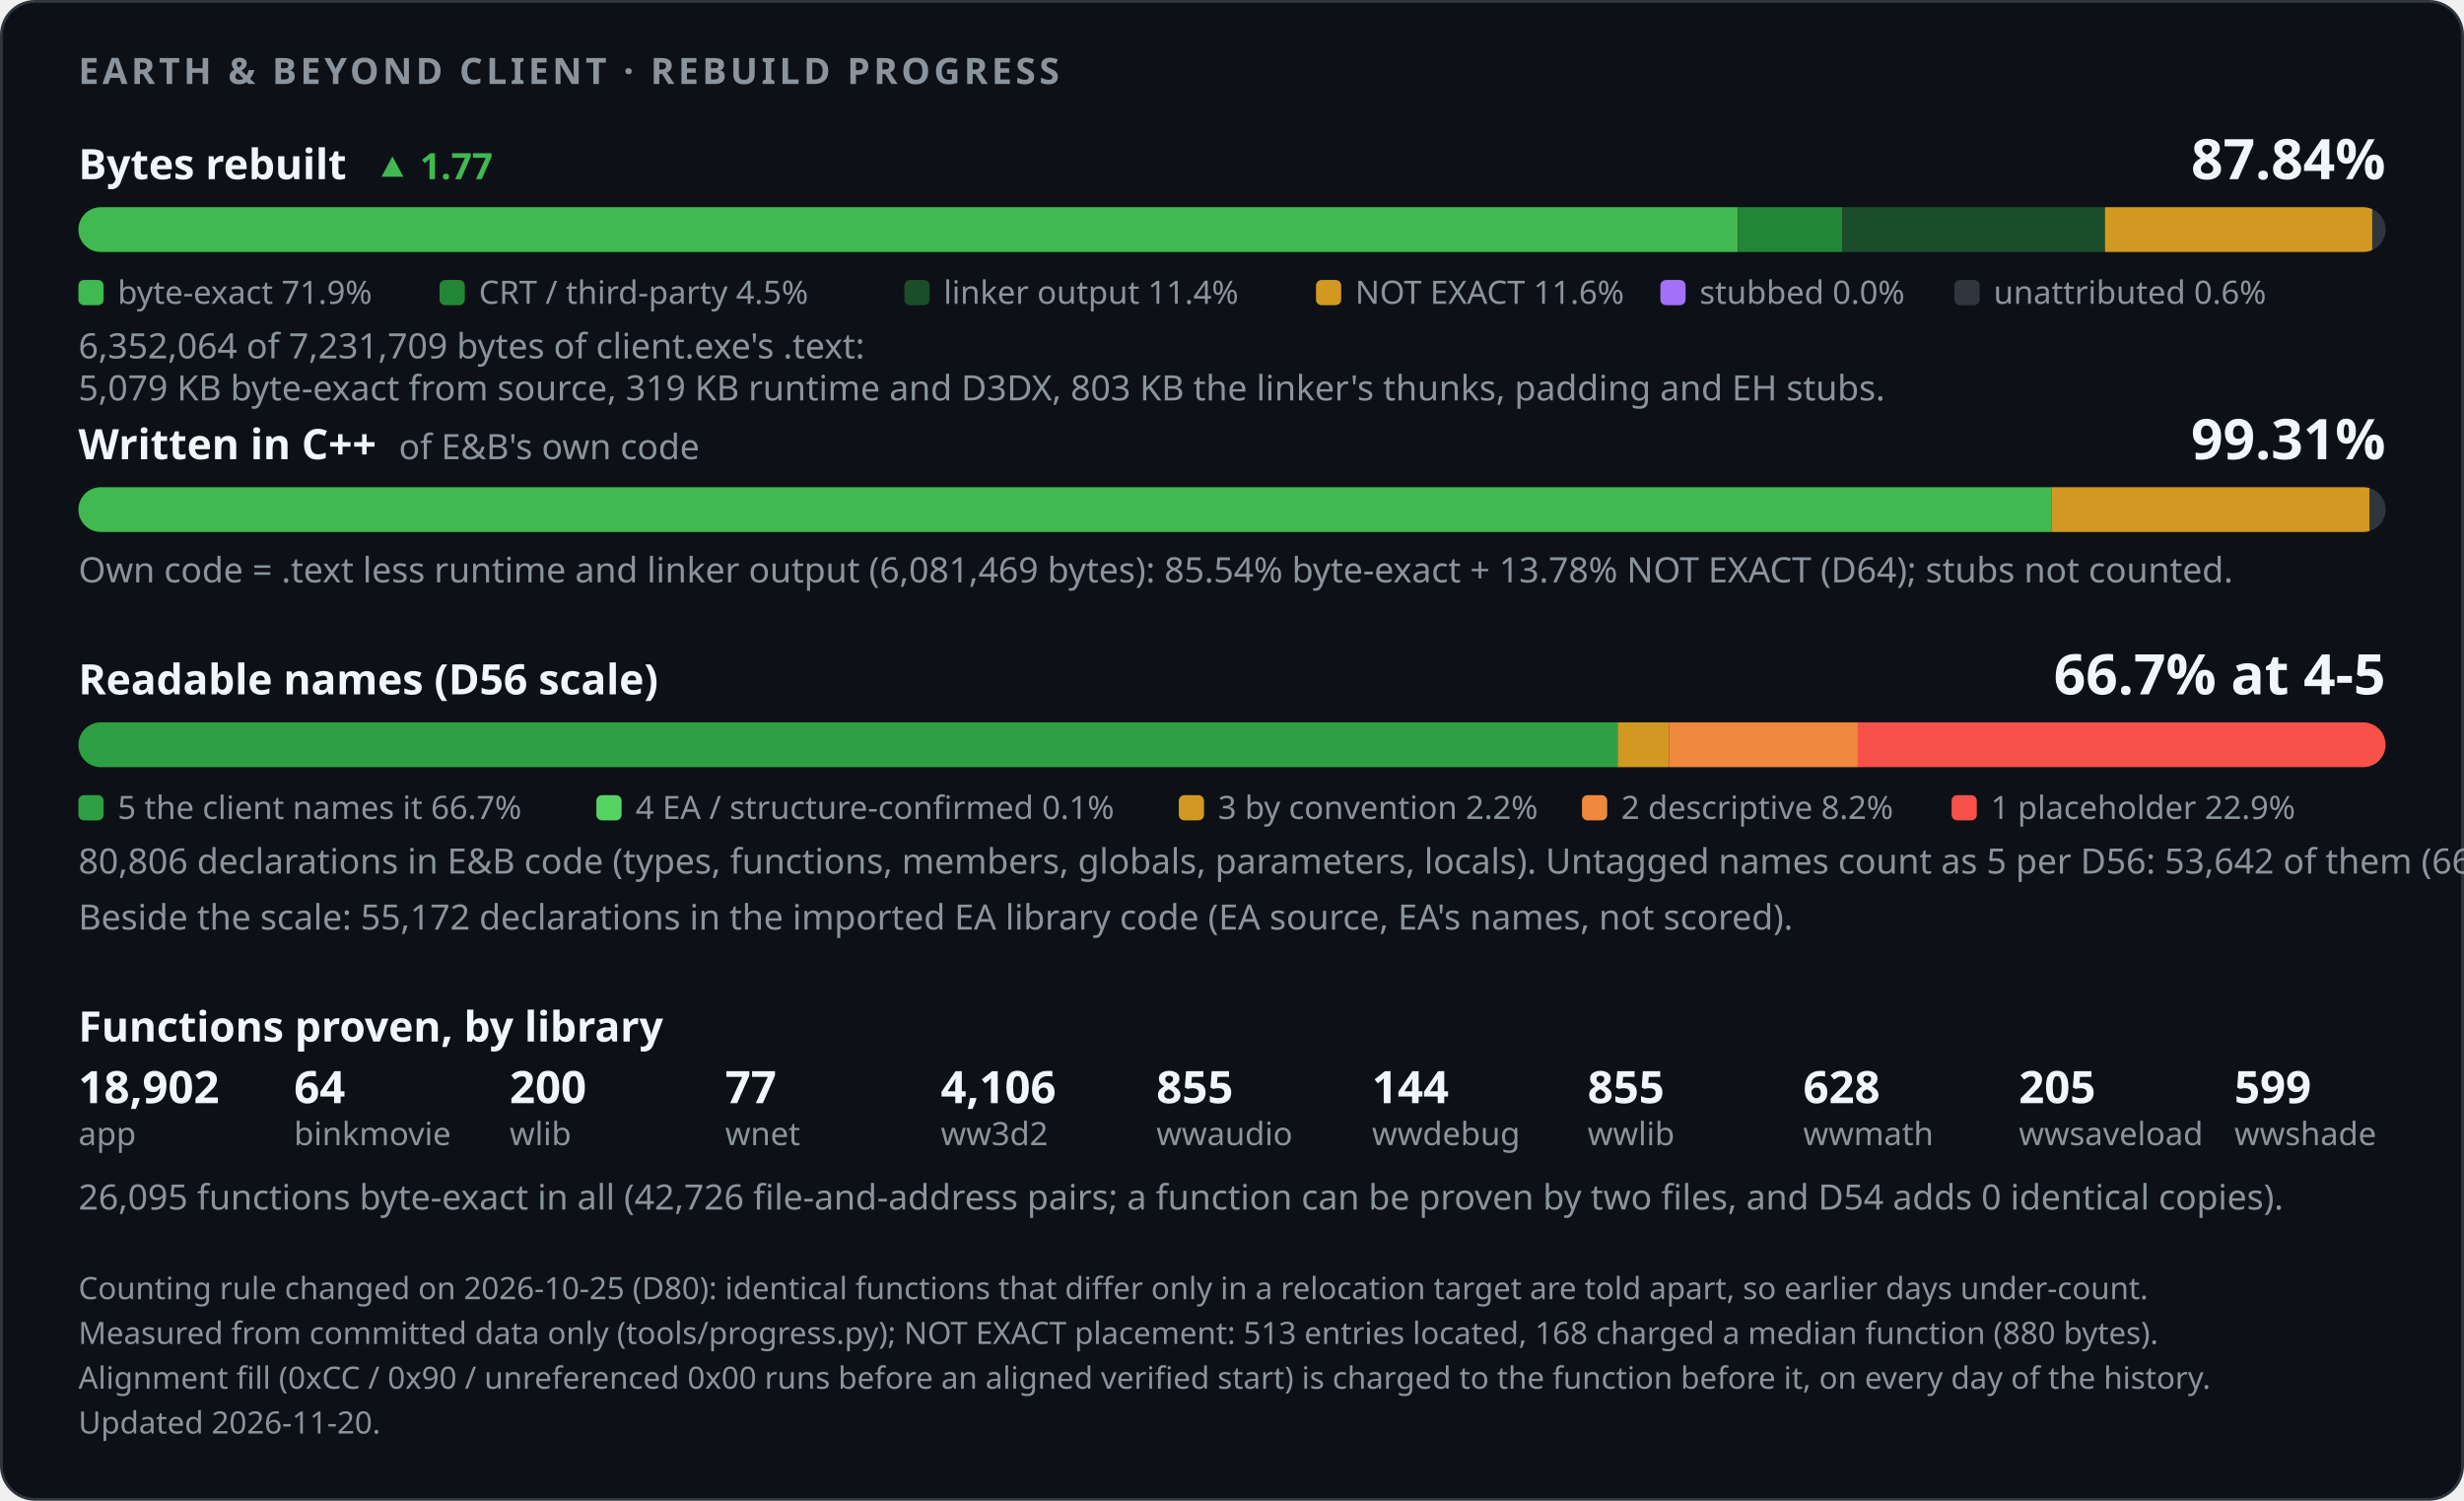
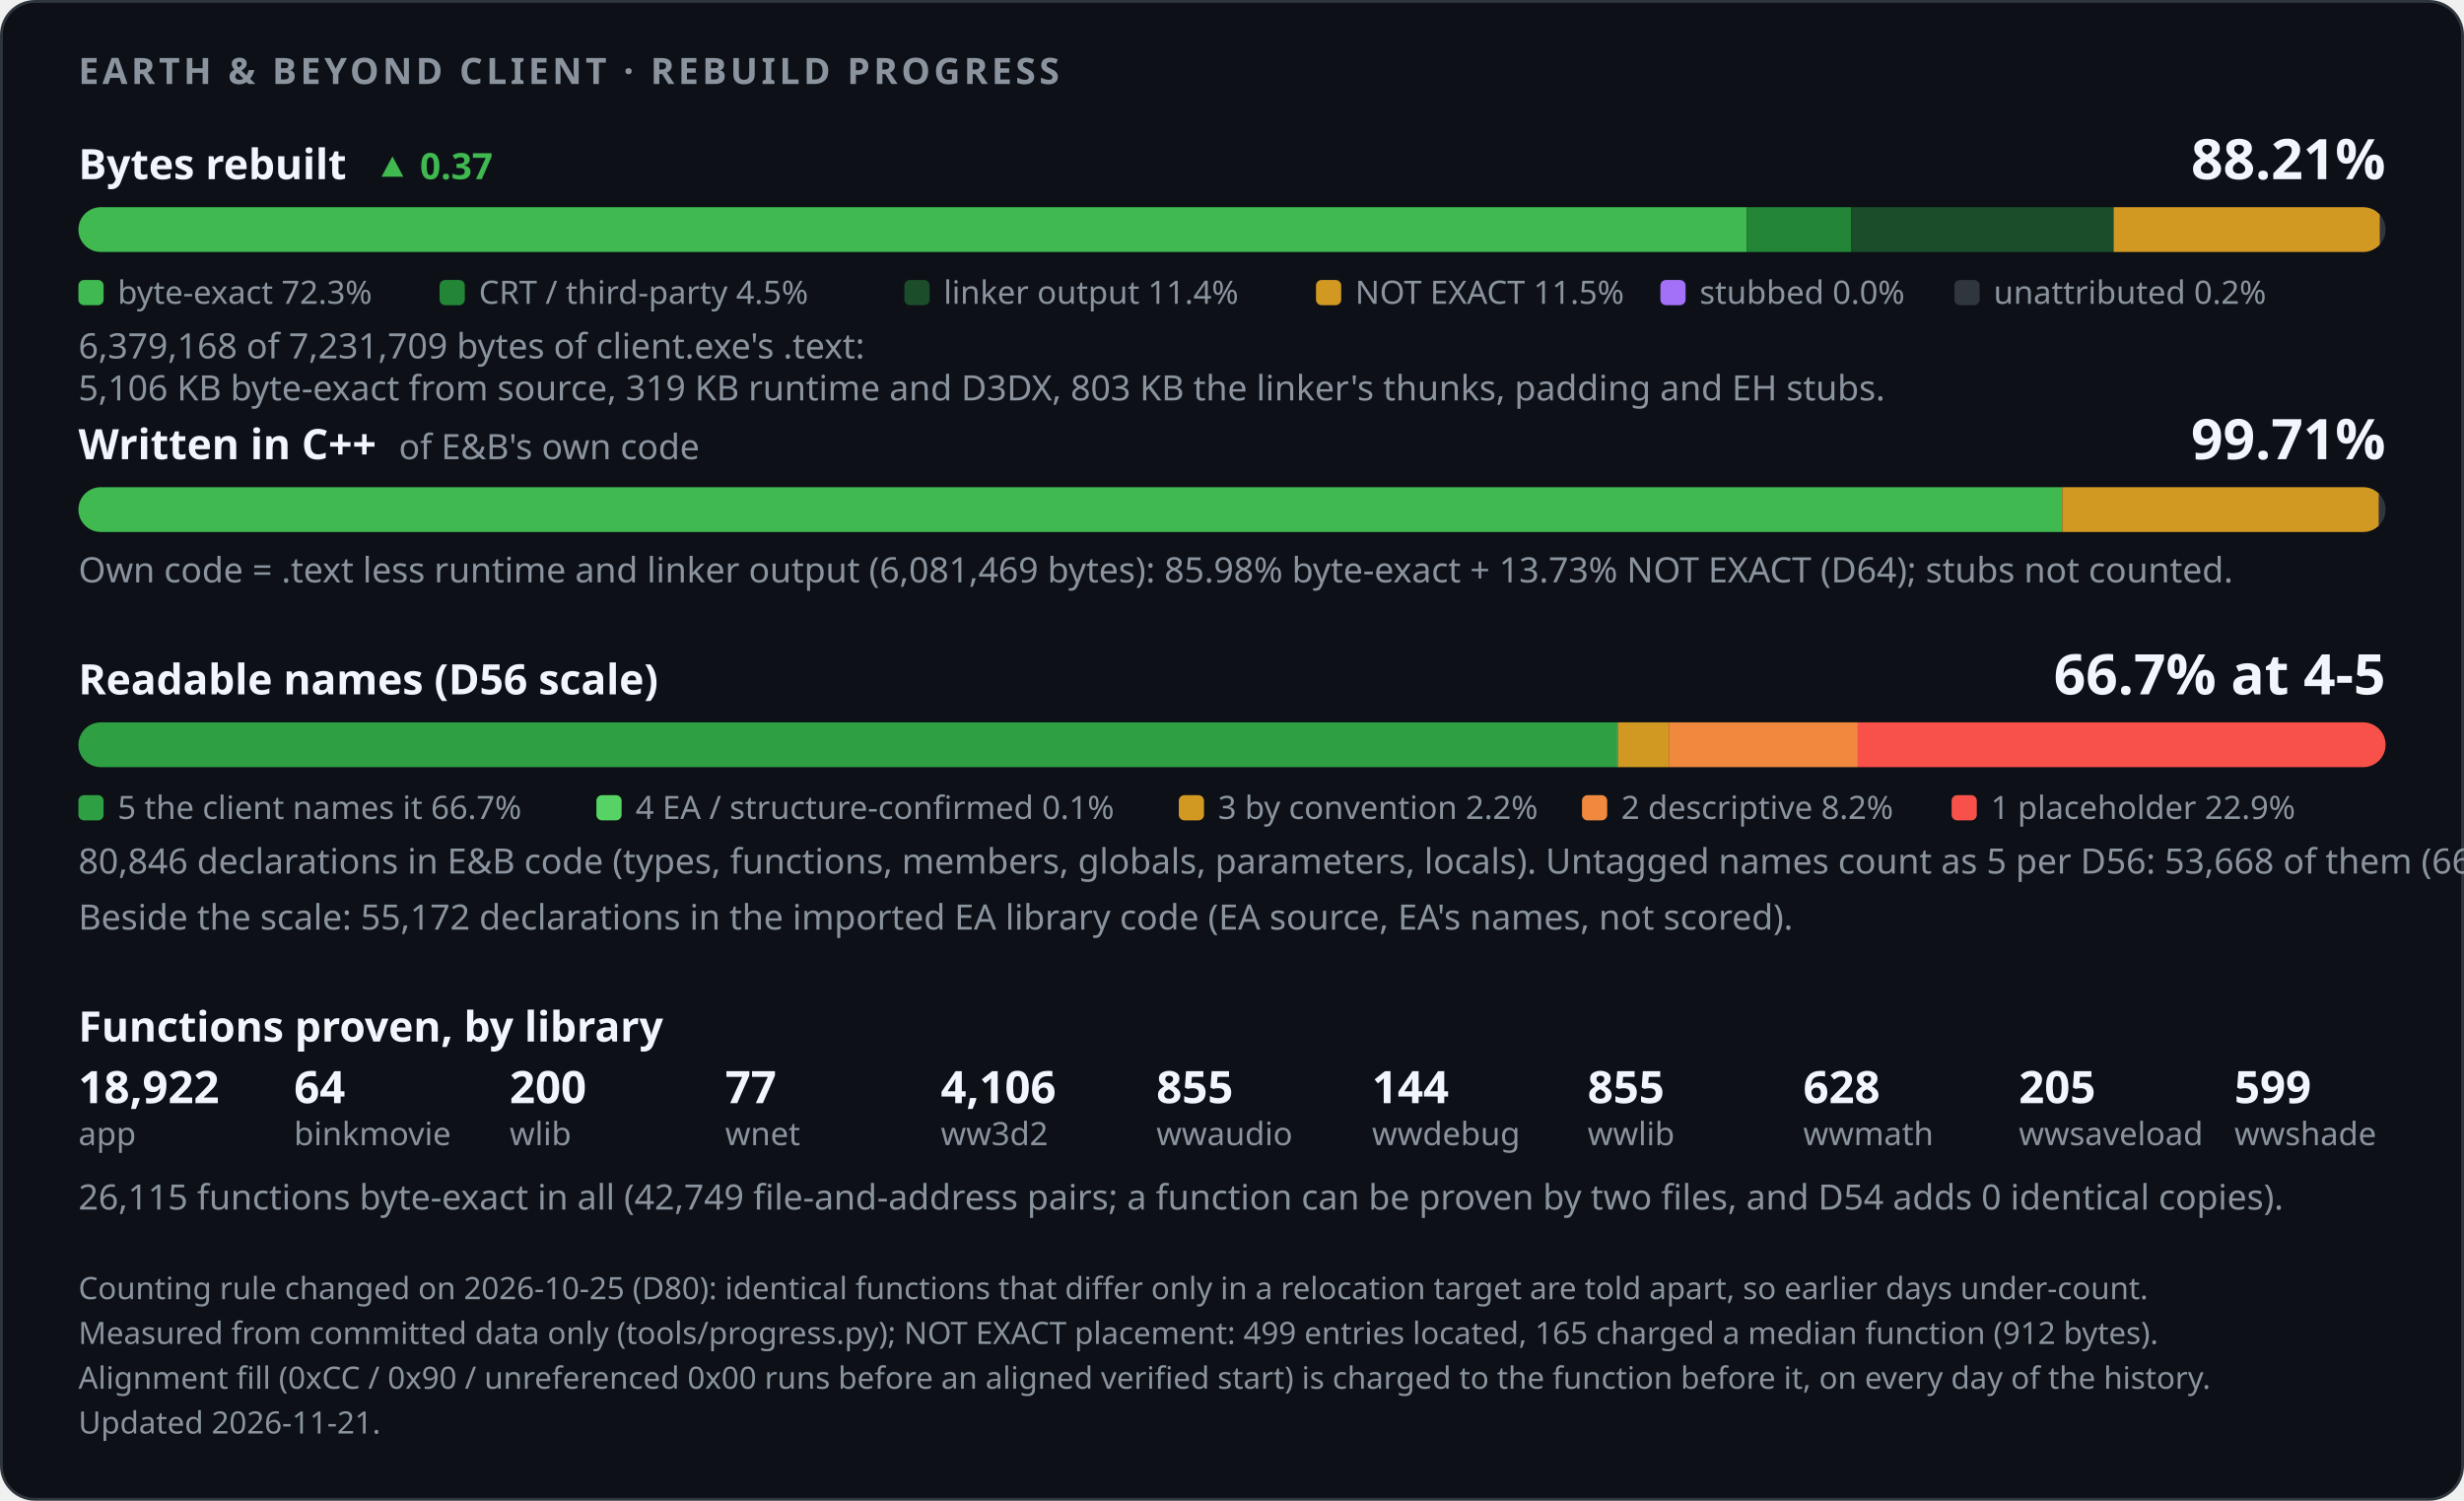
<svg xmlns="http://www.w3.org/2000/svg" width="880" height="536" viewBox="0 0 880 536" role="img" aria-labelledby="title desc">
  <style>
    .card { fill: #0d1117; stroke: #30363d; } .strong { fill: #f0f6fc; } .muted { fill: #8b949e; }
    .grid { stroke: #30363d; } .up { fill: #3fb950; } .down { fill: #f85149; }
    .s-exact { fill: #3fb950; } .s-notexact { fill: #d29922; } .s-stub { fill: #a371f7; }
    .s-third { fill: #238636; } .s-linker { fill: #1b4d2b; } .s-unattr { fill: #30363d; }
    .l-exact { stroke: #3fb950; } .l-written { stroke: #58a6ff; }
    @media (prefers-color-scheme: light) {
      .card { fill: #ffffff; stroke: #d0d7de; } .strong { fill: #1f2328; } .muted { fill: #59636e; }
      .grid { stroke: #d0d7de; } .up { fill: #1a7f37; } .down { fill: #cf222e; }
      .s-exact { fill: #1a7f37; } .s-third { fill: #4ac26b; } .s-linker { fill: #aceebb; } .s-unattr { fill: #d0d7de; }
      .l-exact { stroke: #1a7f37; } .l-written { stroke: #0969da; }
    }
  </style>
  <rect class="card" x="0.5" y="0.5" width="879" height="535" rx="12" />
  <g font-family="-apple-system,BlinkMacSystemFont,'Segoe UI','Noto Sans',Helvetica,Arial,sans-serif">
    <text x="28" y="30" class="muted" font-size="13" font-weight="600" letter-spacing="1.3">EARTH &amp; BEYOND CLIENT · REBUILD PROGRESS</text>
-     <text x="28" y="64" class="strong" font-size="15" font-weight="600">Bytes rebuilt<tspan class="up" dx="10" font-size="13" font-weight="600">▲ 1.77</tspan>
+     <text x="28" y="64" class="strong" font-size="15" font-weight="600">Bytes rebuilt<tspan class="up" dx="10" font-size="13" font-weight="600">▲ 0.37</tspan>
    </text>
-     <text x="852" y="64" class="strong" font-size="20" font-weight="700" text-anchor="end">87.84%</text>
+     <text x="852" y="64" class="strong" font-size="20" font-weight="700" text-anchor="end">88.21%</text>
    <clipPath id="clip74">
      <rect x="28" y="74" width="824" height="16" rx="8.0" />
    </clipPath>
    <g clip-path="url(#clip74)">
-       <rect x="28.00" y="74" width="592.71" height="16" class="s-exact" />
-       <rect x="620.71" y="74" width="37.32" height="16" class="s-third" />
-       <rect x="658.03" y="74" width="93.74" height="16" class="s-linker" />
-       <rect x="751.77" y="74" width="95.47" height="16" class="s-notexact" />
-       <rect x="847.24" y="74" width="4.76" height="16" class="s-unattr" />
+       <rect x="28.00" y="74" width="595.80" height="16" class="s-exact" />
+       <rect x="623.80" y="74" width="37.32" height="16" class="s-third" />
+       <rect x="661.12" y="74" width="93.74" height="16" class="s-linker" />
+       <rect x="754.86" y="74" width="95.14" height="16" class="s-notexact" />
+       <rect x="849.99" y="74" width="2.01" height="16" class="s-unattr" />
    </g>
    <rect x="28" y="100" width="9" height="9" rx="2" class="s-exact" />
-     <text x="42" y="108.5" class="muted" font-size="11.5">byte-exact 71.9%</text>
+     <text x="42" y="108.5" class="muted" font-size="11.5">byte-exact 72.3%</text>
    <rect x="157" y="100" width="9" height="9" rx="2" class="s-third" />
    <text x="171" y="108.5" class="muted" font-size="11.5">CRT / third-party 4.5%</text>
    <rect x="323" y="100" width="9" height="9" rx="2" class="s-linker" />
    <text x="337" y="108.5" class="muted" font-size="11.5">linker output 11.4%</text>
    <rect x="470" y="100" width="9" height="9" rx="2" class="s-notexact" />
-     <text x="484" y="108.5" class="muted" font-size="11.5">NOT EXACT 11.6%</text>
+     <text x="484" y="108.5" class="muted" font-size="11.5">NOT EXACT 11.5%</text>
    <rect x="593" y="100" width="9" height="9" rx="2" class="s-stub" />
    <text x="607" y="108.5" class="muted" font-size="11.5">stubbed 0.0%</text>
    <rect x="698" y="100" width="9" height="9" rx="2" class="s-unattr" />
-     <text x="712" y="108.5" class="muted" font-size="11.5">unattributed 0.6%</text>
-     <text x="28" y="128" class="muted" font-size="12.5">6,352,064 of 7,231,709 bytes of client.exe's .text:</text>
-     <text x="28" y="143" class="muted" font-size="12.5">5,079 KB byte-exact from source, 319 KB runtime and D3DX, 803 KB the linker's thunks, padding and EH stubs.</text>
+     <text x="712" y="108.5" class="muted" font-size="11.5">unattributed 0.2%</text>
+     <text x="28" y="128" class="muted" font-size="12.5">6,379,168 of 7,231,709 bytes of client.exe's .text:</text>
+     <text x="28" y="143" class="muted" font-size="12.5">5,106 KB byte-exact from source, 319 KB runtime and D3DX, 803 KB the linker's thunks, padding and EH stubs.</text>
    <text x="28" y="164" class="strong" font-size="15" font-weight="600">Written in C++<tspan class="muted" font-size="12.5" font-weight="400" dx="8">of E&amp;B's own code</tspan>
    </text>
-     <text x="852" y="164" class="strong" font-size="20" font-weight="700" text-anchor="end">99.31%</text>
+     <text x="852" y="164" class="strong" font-size="20" font-weight="700" text-anchor="end">99.71%</text>
    <clipPath id="clip174">
      <rect x="28" y="174" width="824" height="16" rx="8.0" />
    </clipPath>
    <g clip-path="url(#clip174)">
-       <rect x="28.00" y="174" width="704.81" height="16" class="s-exact" />
-       <rect x="732.81" y="174" width="113.53" height="16" class="s-notexact" />
-       <rect x="846.34" y="174" width="5.66" height="16" class="s-unattr" />
+       <rect x="28.00" y="174" width="708.49" height="16" class="s-exact" />
+       <rect x="736.49" y="174" width="113.13" height="16" class="s-notexact" />
+       <rect x="849.62" y="174" width="2.38" height="16" class="s-unattr" />
    </g>
-     <text x="28" y="208" class="muted" font-size="12.5">Own code = .text less runtime and linker output (6,081,469 bytes): 85.54% byte-exact + 13.78% NOT EXACT (D64); stubs not counted.</text>
+     <text x="28" y="208" class="muted" font-size="12.5">Own code = .text less runtime and linker output (6,081,469 bytes): 85.98% byte-exact + 13.73% NOT EXACT (D64); stubs not counted.</text>
    <text x="28" y="248" class="strong" font-size="15" font-weight="600">Readable names (D56 scale)</text>
    <text x="852" y="248" class="strong" font-size="20" font-weight="700" text-anchor="end">66.7% at 4-5</text>
    <clipPath id="clip258">
      <rect x="28" y="258" width="824" height="16" rx="8.0" />
    </clipPath>
    <g clip-path="url(#clip258)">
-       <rect x="28.00" y="258" width="549.42" height="16" fill="#2ea043" />
-       <rect x="577.42" y="258" width="0.44" height="16" fill="#56d364" />
-       <rect x="577.86" y="258" width="18.16" height="16" fill="#d29922" />
-       <rect x="596.02" y="258" width="67.49" height="16" fill="#f0883e" />
-       <rect x="663.50" y="258" width="188.50" height="16" fill="#f85149" />
+       <rect x="28.00" y="258" width="549.41" height="16" fill="#2ea043" />
+       <rect x="577.41" y="258" width="0.44" height="16" fill="#56d364" />
+       <rect x="577.85" y="258" width="18.15" height="16" fill="#d29922" />
+       <rect x="596.00" y="258" width="67.50" height="16" fill="#f0883e" />
+       <rect x="663.51" y="258" width="188.49" height="16" fill="#f85149" />
    </g>
    <rect x="28" y="284" width="9" height="9" rx="2" fill="#2ea043" />
    <text x="42" y="292.5" class="muted" font-size="11.5">5 the client names it 66.7%</text>
    <rect x="213" y="284" width="9" height="9" rx="2" fill="#56d364" />
    <text x="227" y="292.5" class="muted" font-size="11.5">4 EA / structure-confirmed 0.1%</text>
    <rect x="421" y="284" width="9" height="9" rx="2" fill="#d29922" />
    <text x="435" y="292.5" class="muted" font-size="11.5">3 by convention 2.2%</text>
    <rect x="565" y="284" width="9" height="9" rx="2" fill="#f0883e" />
    <text x="579" y="292.5" class="muted" font-size="11.5">2 descriptive 8.2%</text>
    <rect x="697" y="284" width="9" height="9" rx="2" fill="#f85149" />
    <text x="711" y="292.5" class="muted" font-size="11.5">1 placeholder 22.9%</text>
-     <text x="28" y="312" class="muted" font-size="12.5">80,806 declarations in E&amp;B code (types, functions, members, globals, parameters, locals). Untagged names count as 5 per D56: 53,642 of them (66.4%).</text>
+     <text x="28" y="312" class="muted" font-size="12.5">80,846 declarations in E&amp;B code (types, functions, members, globals, parameters, locals). Untagged names count as 5 per D56: 53,668 of them (66.4%).</text>
    <text x="28" y="332" class="muted" font-size="12.5">Beside the scale: 55,172 declarations in the imported EA library code (EA source, EA's names, not scored).</text>
    <text x="28" y="372" class="strong" font-size="15" font-weight="600">Functions proven, by library</text>
-     <text x="28" y="394" class="strong" font-size="16" font-weight="700">18,902</text>
+     <text x="28" y="394" class="strong" font-size="16" font-weight="700">18,922</text>
    <text x="28" y="409" class="muted" font-size="11.5">app</text>
    <text x="105" y="394" class="strong" font-size="16" font-weight="700">64</text>
    <text x="105" y="409" class="muted" font-size="11.5">binkmovie</text>
    <text x="182" y="394" class="strong" font-size="16" font-weight="700">200</text>
    <text x="182" y="409" class="muted" font-size="11.5">wlib</text>
    <text x="259" y="394" class="strong" font-size="16" font-weight="700">77</text>
    <text x="259" y="409" class="muted" font-size="11.5">wnet</text>
    <text x="336" y="394" class="strong" font-size="16" font-weight="700">4,106</text>
    <text x="336" y="409" class="muted" font-size="11.5">ww3d2</text>
    <text x="413" y="394" class="strong" font-size="16" font-weight="700">855</text>
    <text x="413" y="409" class="muted" font-size="11.5">wwaudio</text>
    <text x="490" y="394" class="strong" font-size="16" font-weight="700">144</text>
    <text x="490" y="409" class="muted" font-size="11.5">wwdebug</text>
    <text x="567" y="394" class="strong" font-size="16" font-weight="700">855</text>
    <text x="567" y="409" class="muted" font-size="11.5">wwlib</text>
    <text x="644" y="394" class="strong" font-size="16" font-weight="700">628</text>
    <text x="644" y="409" class="muted" font-size="11.5">wwmath</text>
    <text x="721" y="394" class="strong" font-size="16" font-weight="700">205</text>
    <text x="721" y="409" class="muted" font-size="11.5">wwsaveload</text>
    <text x="798" y="394" class="strong" font-size="16" font-weight="700">599</text>
    <text x="798" y="409" class="muted" font-size="11.5">wwshade</text>
-     <text x="28" y="432" class="muted" font-size="12.5">26,095 functions byte-exact in all (42,726 file-and-address pairs; a function can be proven by two files, and D54 adds 0 identical copies).</text>
+     <text x="28" y="432" class="muted" font-size="12.5">26,115 functions byte-exact in all (42,749 file-and-address pairs; a function can be proven by two files, and D54 adds 0 identical copies).</text>
    <text x="28" y="464" class="muted" font-size="11">Counting rule changed on 2026-10-25 (D80): identical functions that differ only in a relocation target are told apart, so earlier days under-count.</text>
-     <text x="28" y="480" class="muted" font-size="11">Measured from committed data only (tools/progress.py); NOT EXACT placement: 513 entries located, 168 charged a median function (880 bytes).</text>
+     <text x="28" y="480" class="muted" font-size="11">Measured from committed data only (tools/progress.py); NOT EXACT placement: 499 entries located, 165 charged a median function (912 bytes).</text>
    <text x="28" y="496" class="muted" font-size="11">Alignment fill (0xCC / 0x90 / unreferenced 0x00 runs before an aligned verified start) is charged to the function before it, on every day of the history.</text>
-     <text x="28" y="512" class="muted" font-size="11">Updated 2026-11-20.</text>
+     <text x="28" y="512" class="muted" font-size="11">Updated 2026-11-21.</text>
  </g>
</svg>
